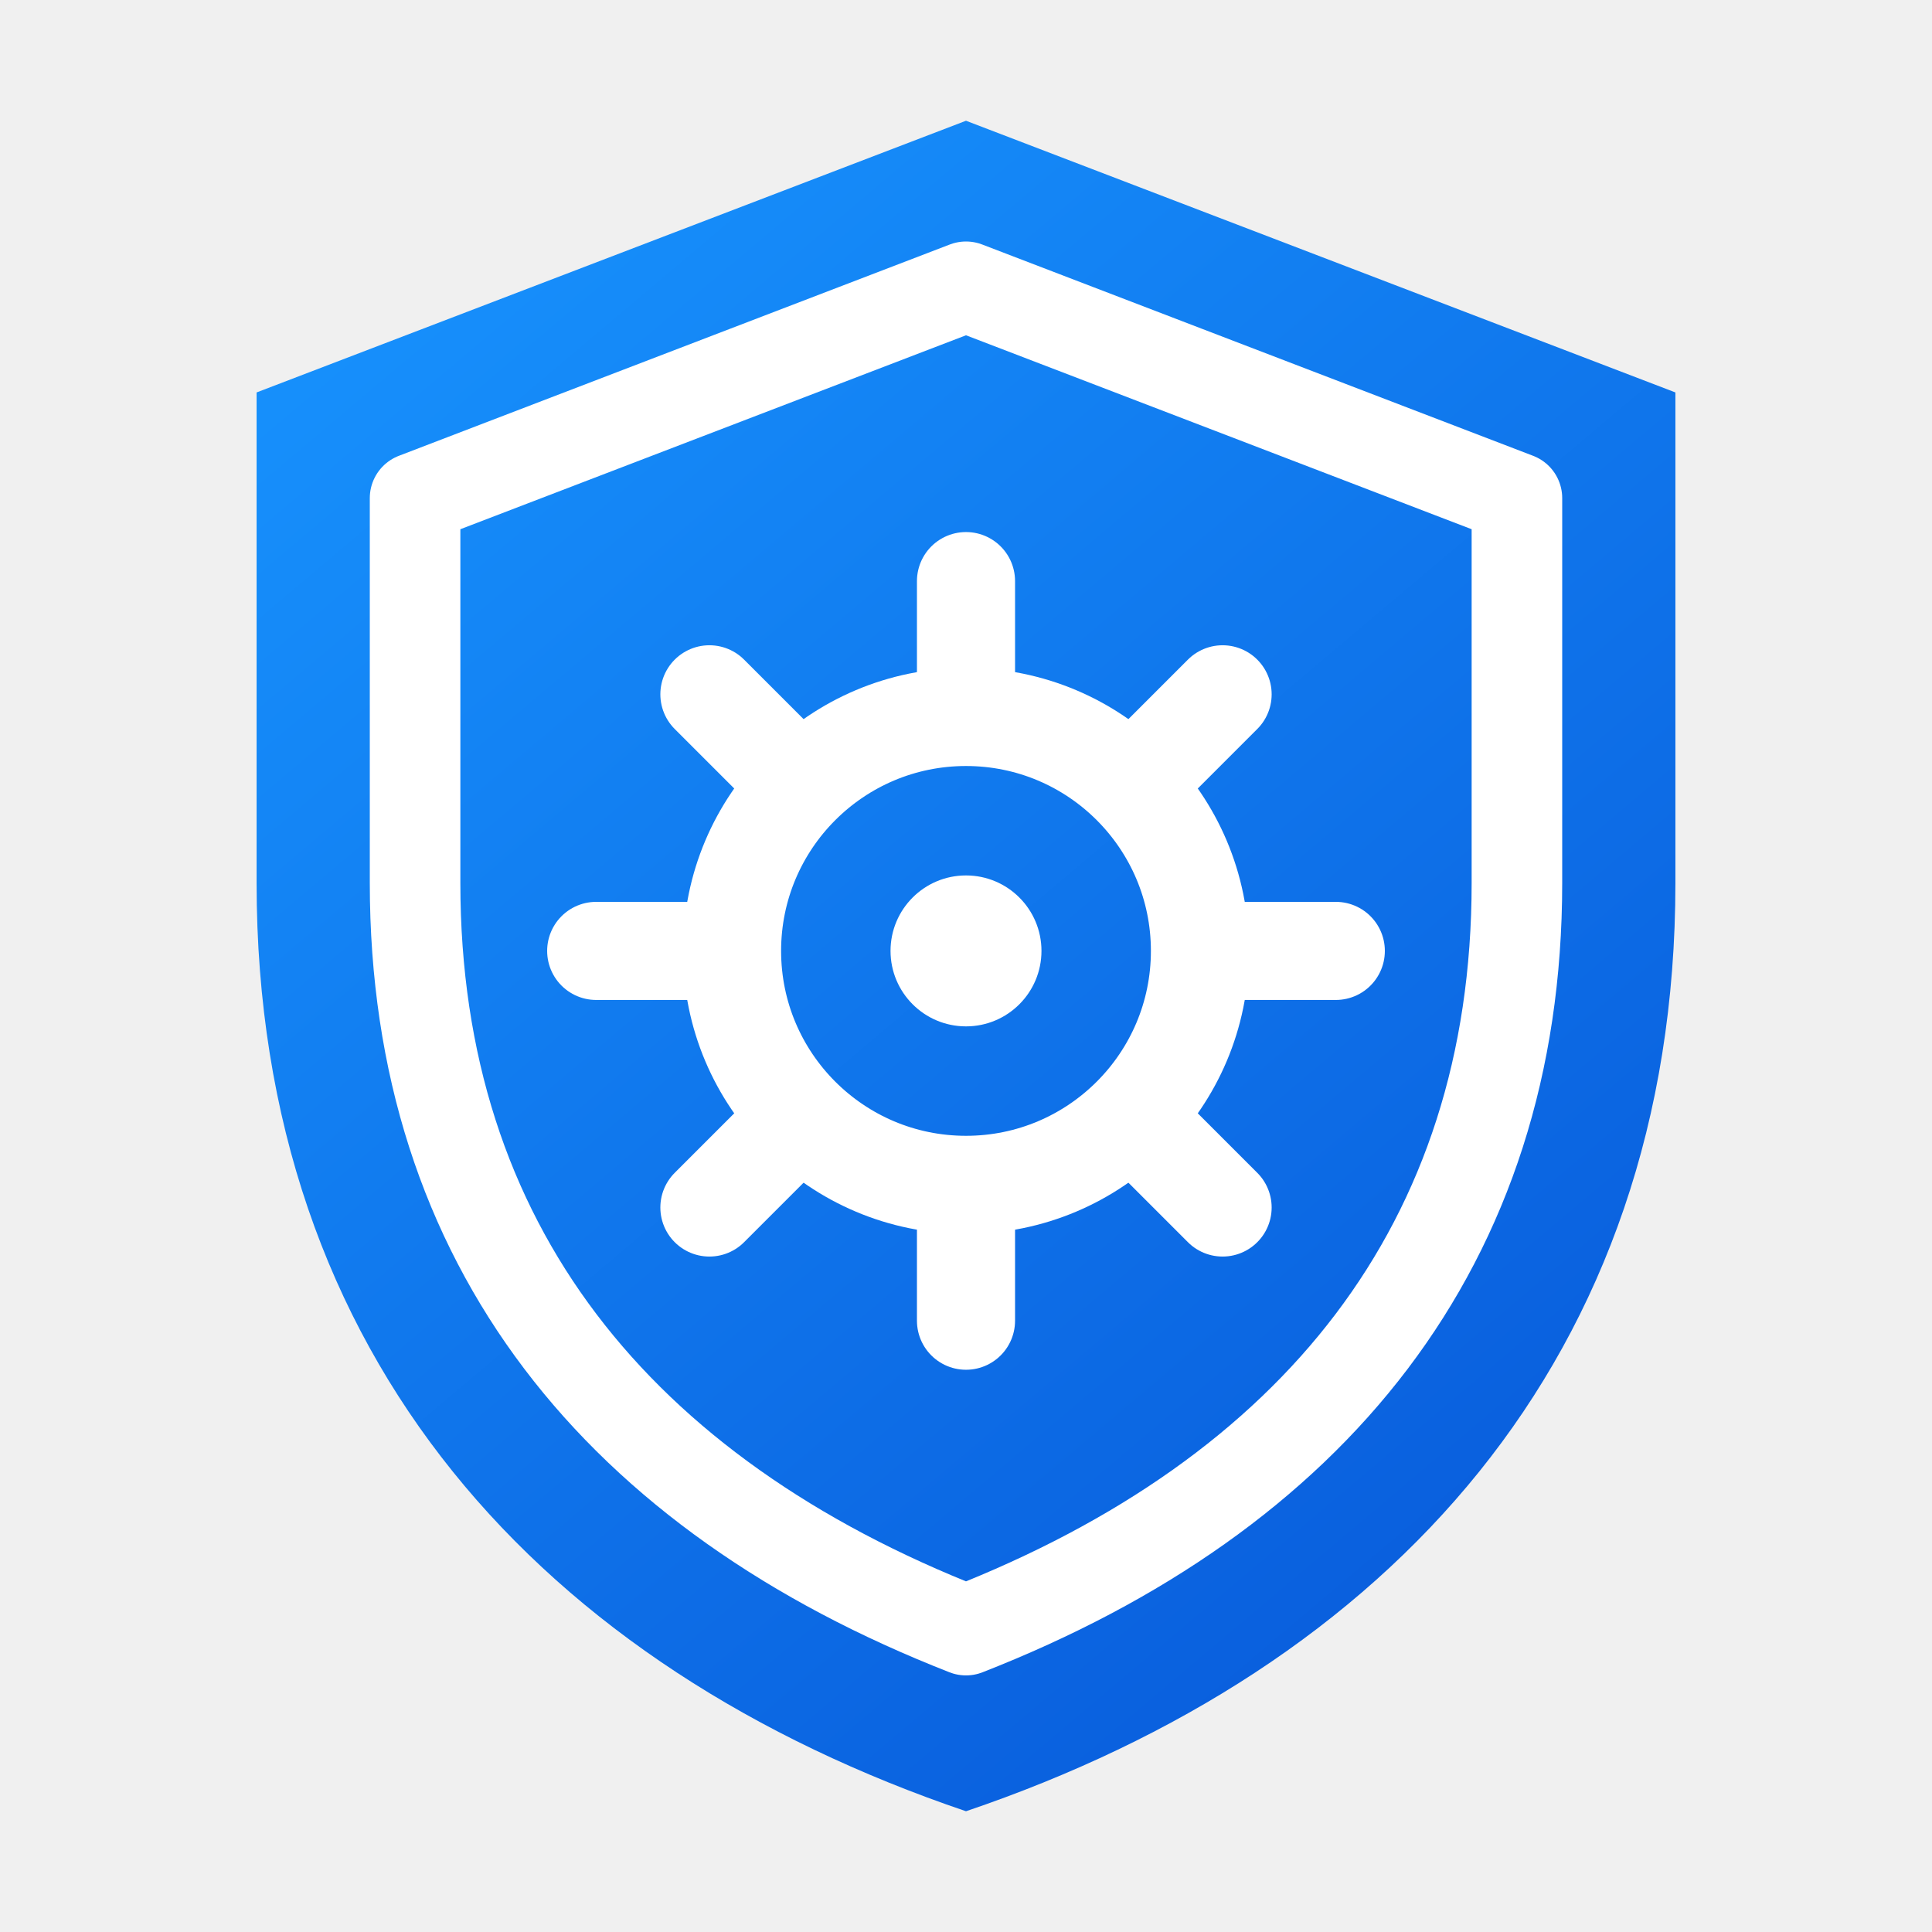
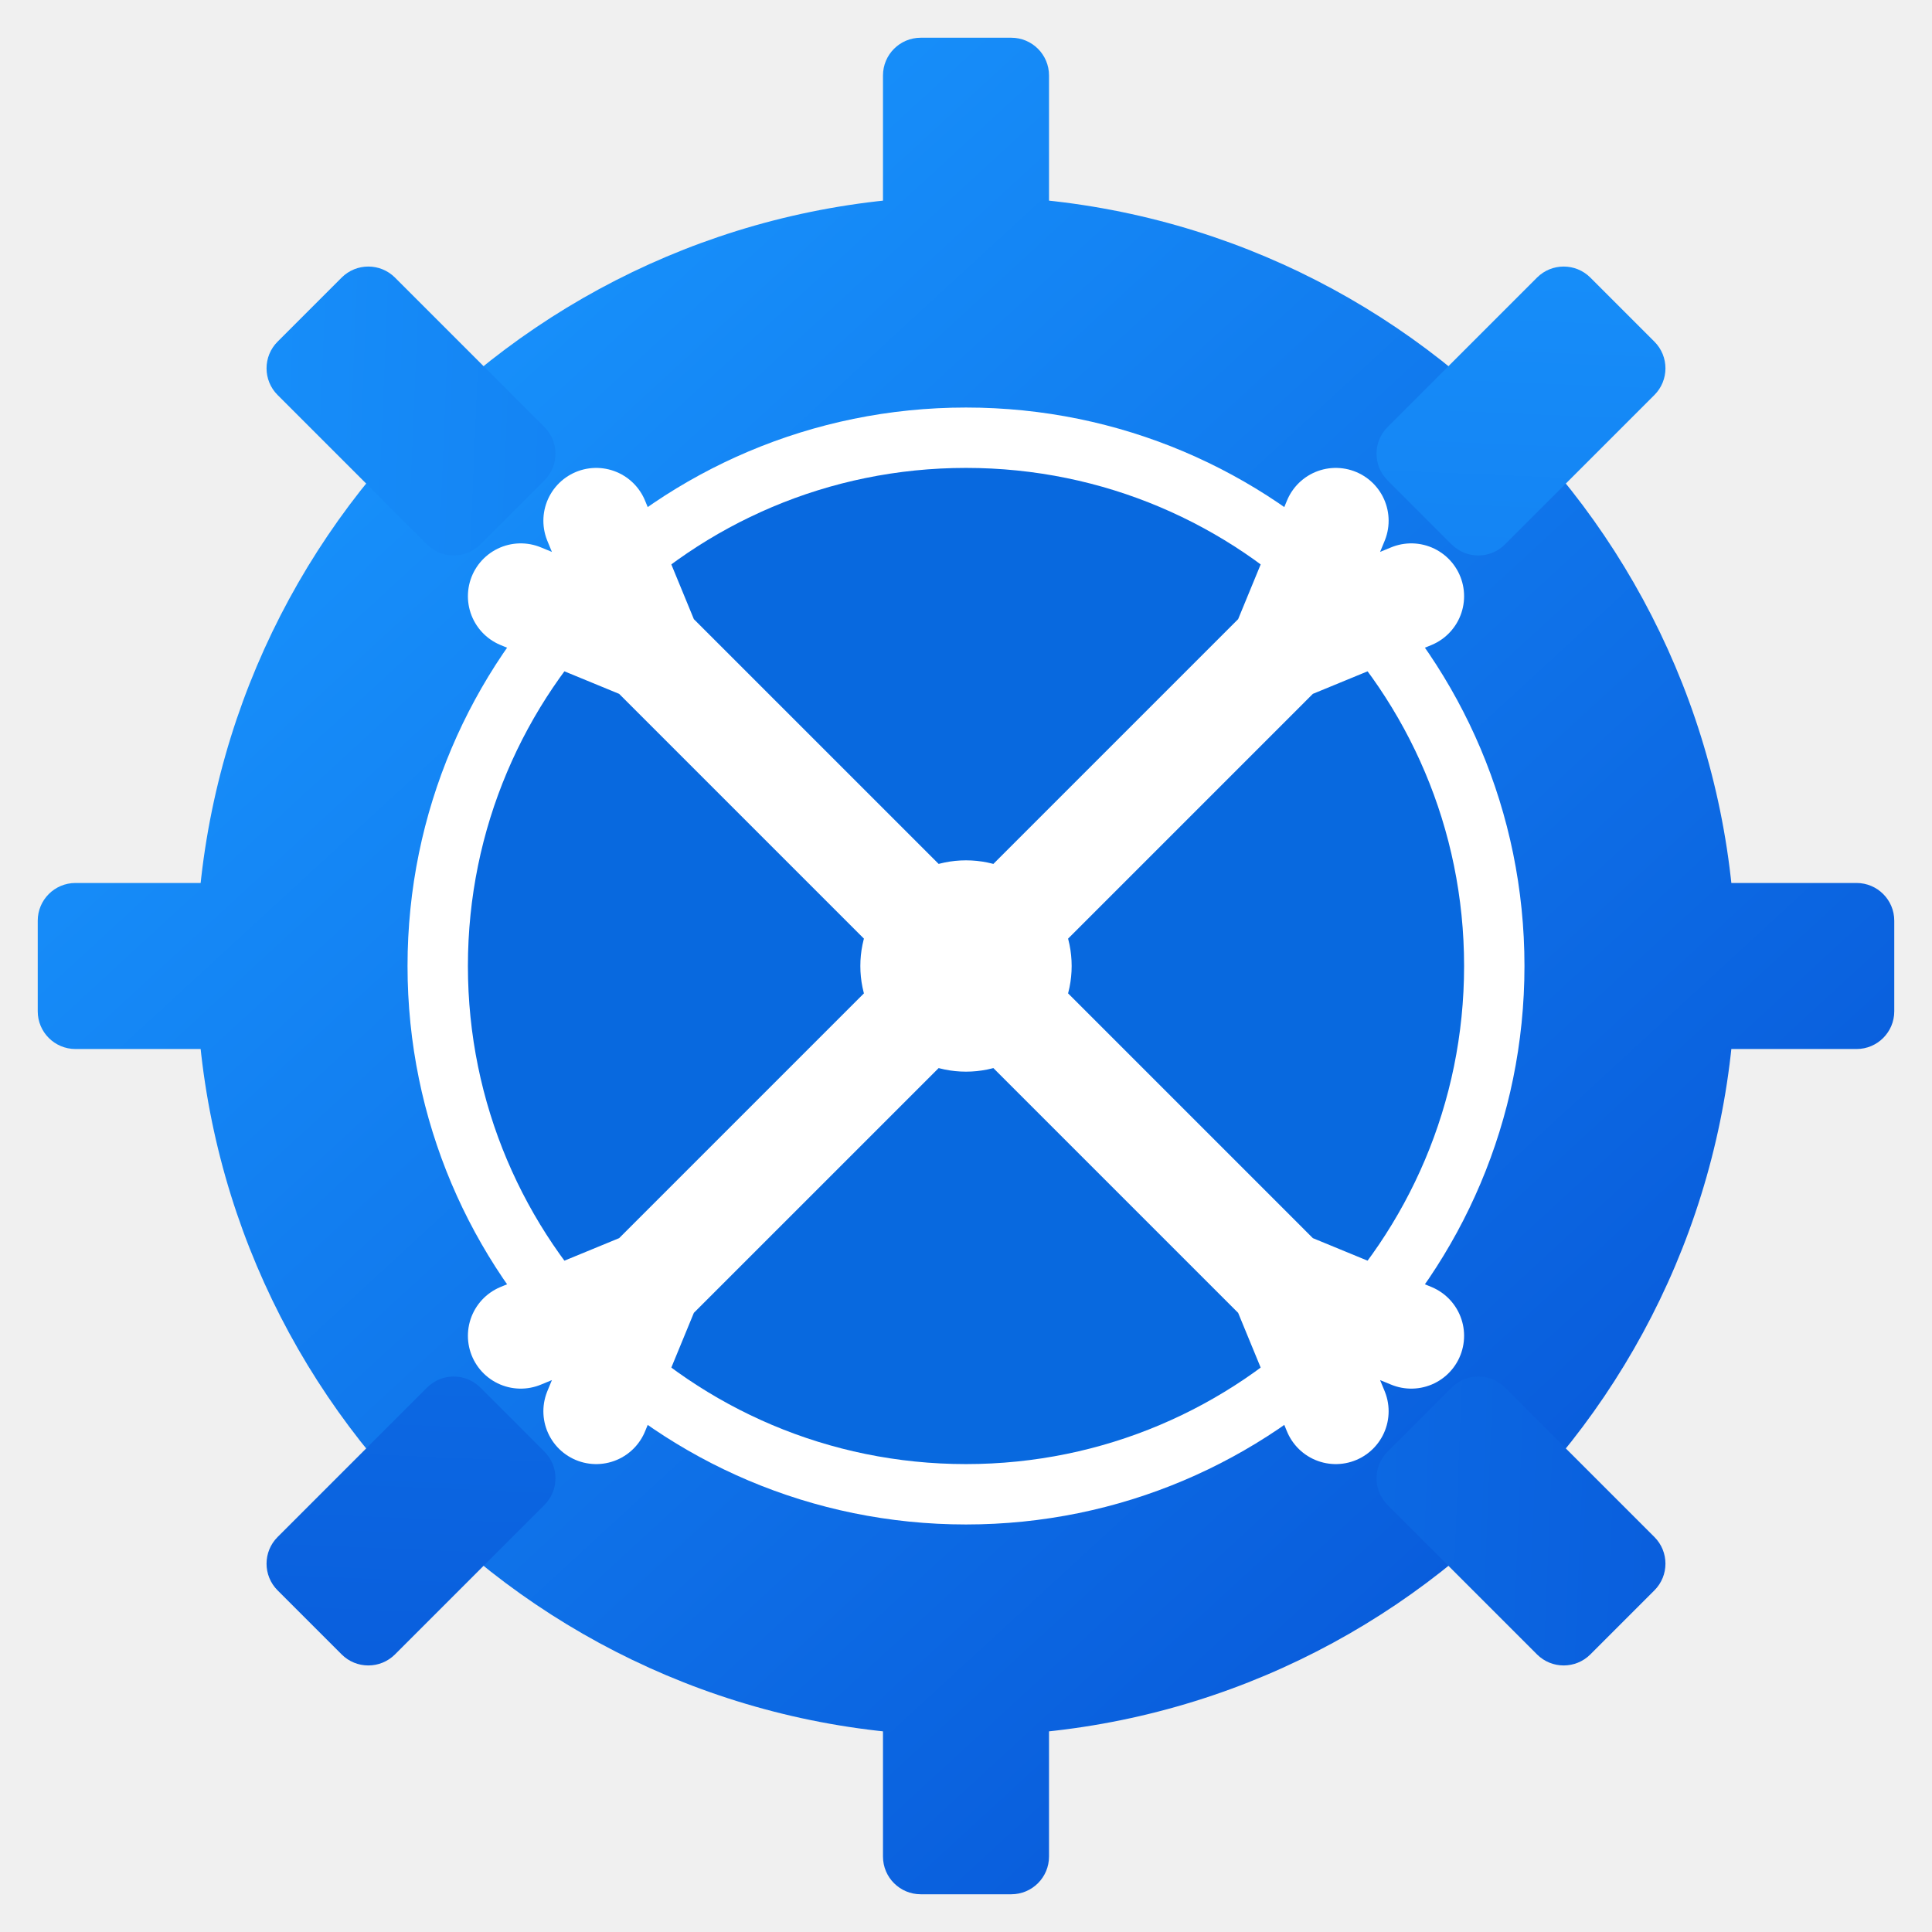
<svg xmlns="http://www.w3.org/2000/svg" viewBox="0 0 256 256">
  <defs>
-     <linearGradient id="a" x1="34" y1="20" x2="218" y2="238" gradientUnits="userSpaceOnUse">
-       <stop stop-color="#1895ff" />
-       <stop offset="1" stop-color="#0756d8" />
+     <linearGradient id="a" x1="36" y1="28" x2="220" y2="228" gradientUnits="userSpaceOnUse">
+       <stop stop-color="#1997ff" />
+       <stop offset="1" stop-color="#0755d7" />
    </linearGradient>
  </defs>
-   <path fill="url(#a)" d="M128 16 222 52v65c0 63-38 104-94 123-56-19-94-60-94-123V52z" />
-   <path fill="none" stroke="#fff" stroke-width="12" stroke-linejoin="round" d="M128 38 201 66v51c0 48-27 81-73 99-46-18-73-51-73-99V66z" />
-   <g fill="none" stroke="#fff" stroke-width="13" stroke-linecap="round">
-     <circle cx="128" cy="126" r="31" />
-     <path d="M128 77v12m0 74v12M79 126h12m74 0h12m-83-34 9 9m50 50 9 9m0-68-9 9m-50 50-9 9" />
+   <g fill="url(#a)">
+     <circle cx="128" cy="128" r="102" />
+     <rect x="117" y="5" width="22" height="38" rx="5" />
+     <rect x="117" y="213" width="22" height="38" rx="5" />
+     <rect x="213" y="117" width="38" height="22" rx="5" />
+     <rect x="5" y="117" width="38" height="22" rx="5" />
+     <rect x="117" y="5" width="22" height="38" rx="5" transform="rotate(45 128 128)" />
+     <rect x="117" y="213" width="22" height="38" rx="5" transform="rotate(45 128 128)" />
+     <rect x="117" y="5" width="22" height="38" rx="5" transform="rotate(-45 128 128)" />
+     <rect x="117" y="213" width="22" height="38" rx="5" transform="rotate(-45 128 128)" />
  </g>
-   <circle cx="128" cy="126" r="10" fill="#fff" />
+   <circle cx="128" cy="128" r="70" fill="#0869df" stroke="#fff" stroke-width="8" />
+   <g fill="none" stroke="#fff" stroke-width="14" stroke-linecap="round" stroke-linejoin="round">
+     <path d="M86 86 170 170M86 86 69 79M86 86 79 69M170 170 187 177M170 170 177 187" />
+     <path d="m170 86-84 84M170 86l17-7M170 86l7-17M86 170l-17 7M86 170l-7 17" />
+   </g>
+   <circle cx="128" cy="128" r="14" fill="#fff" />
</svg>
